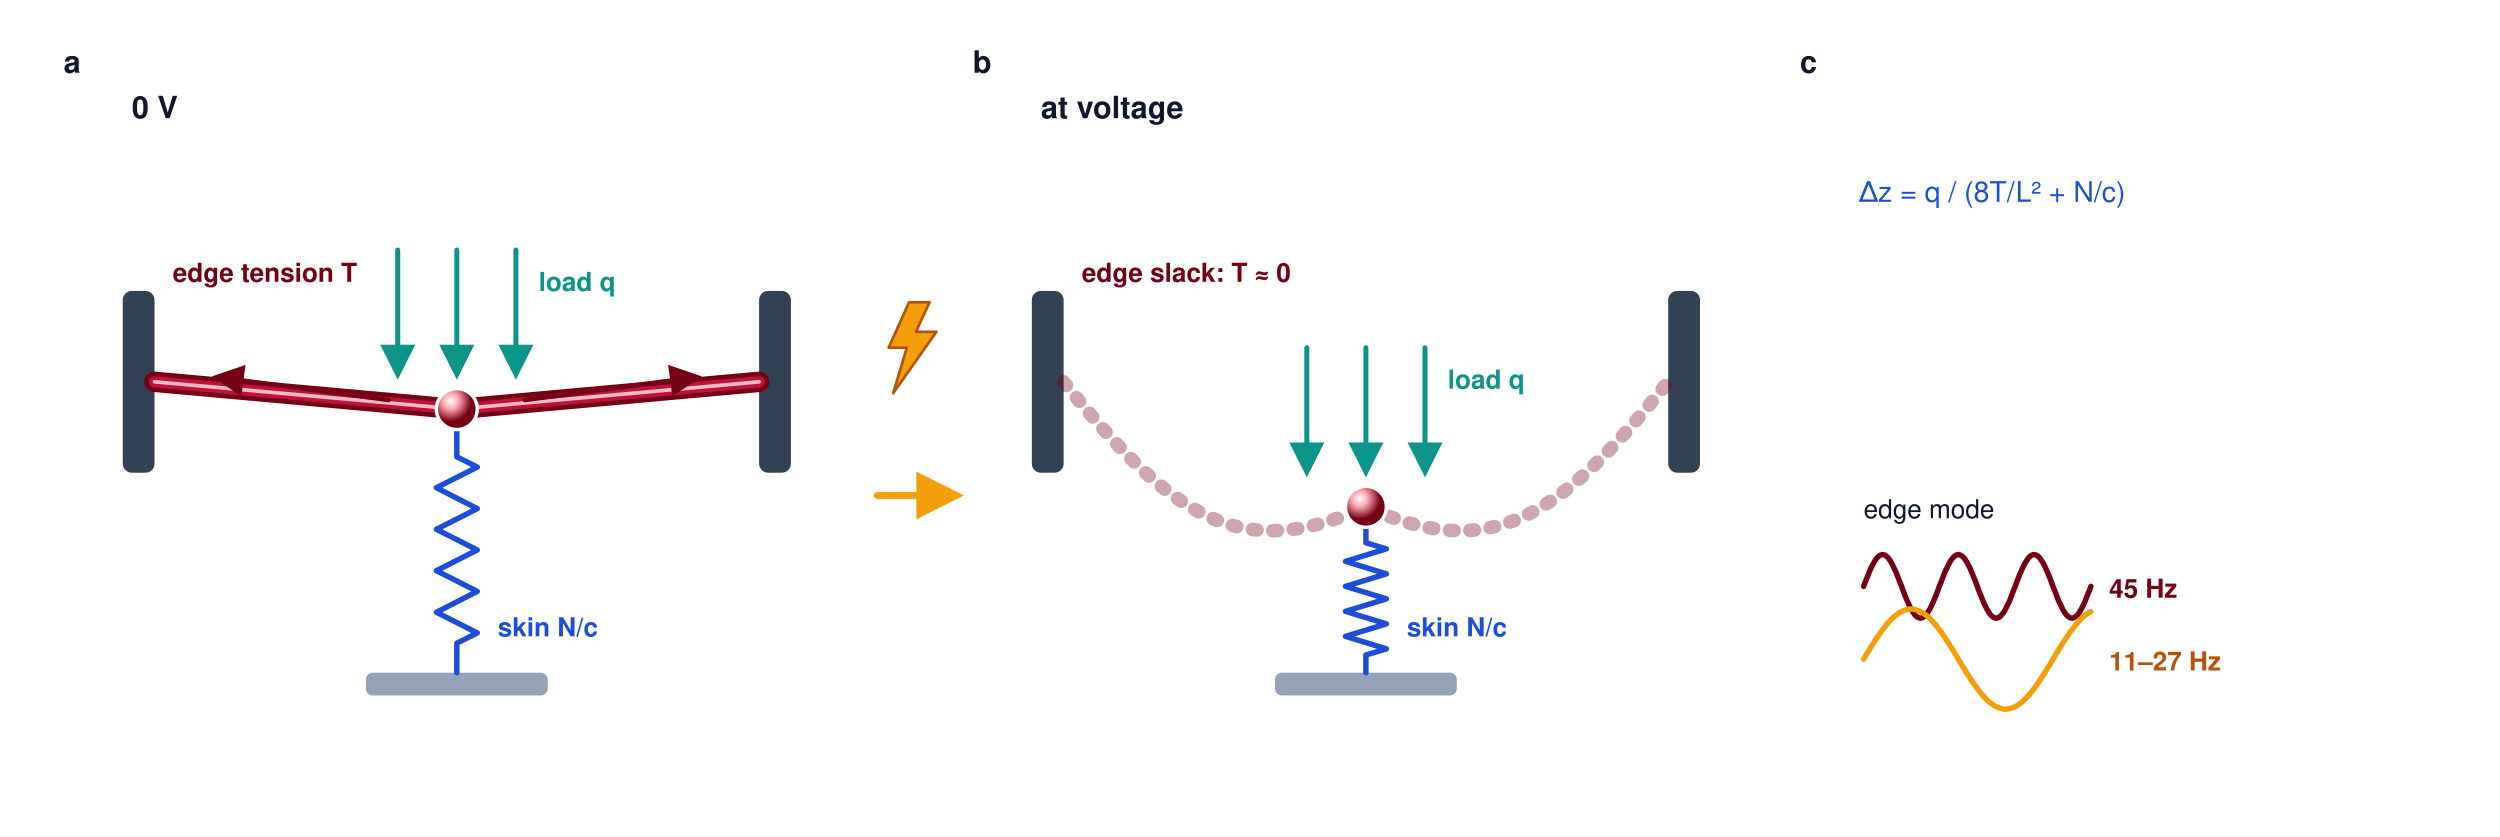
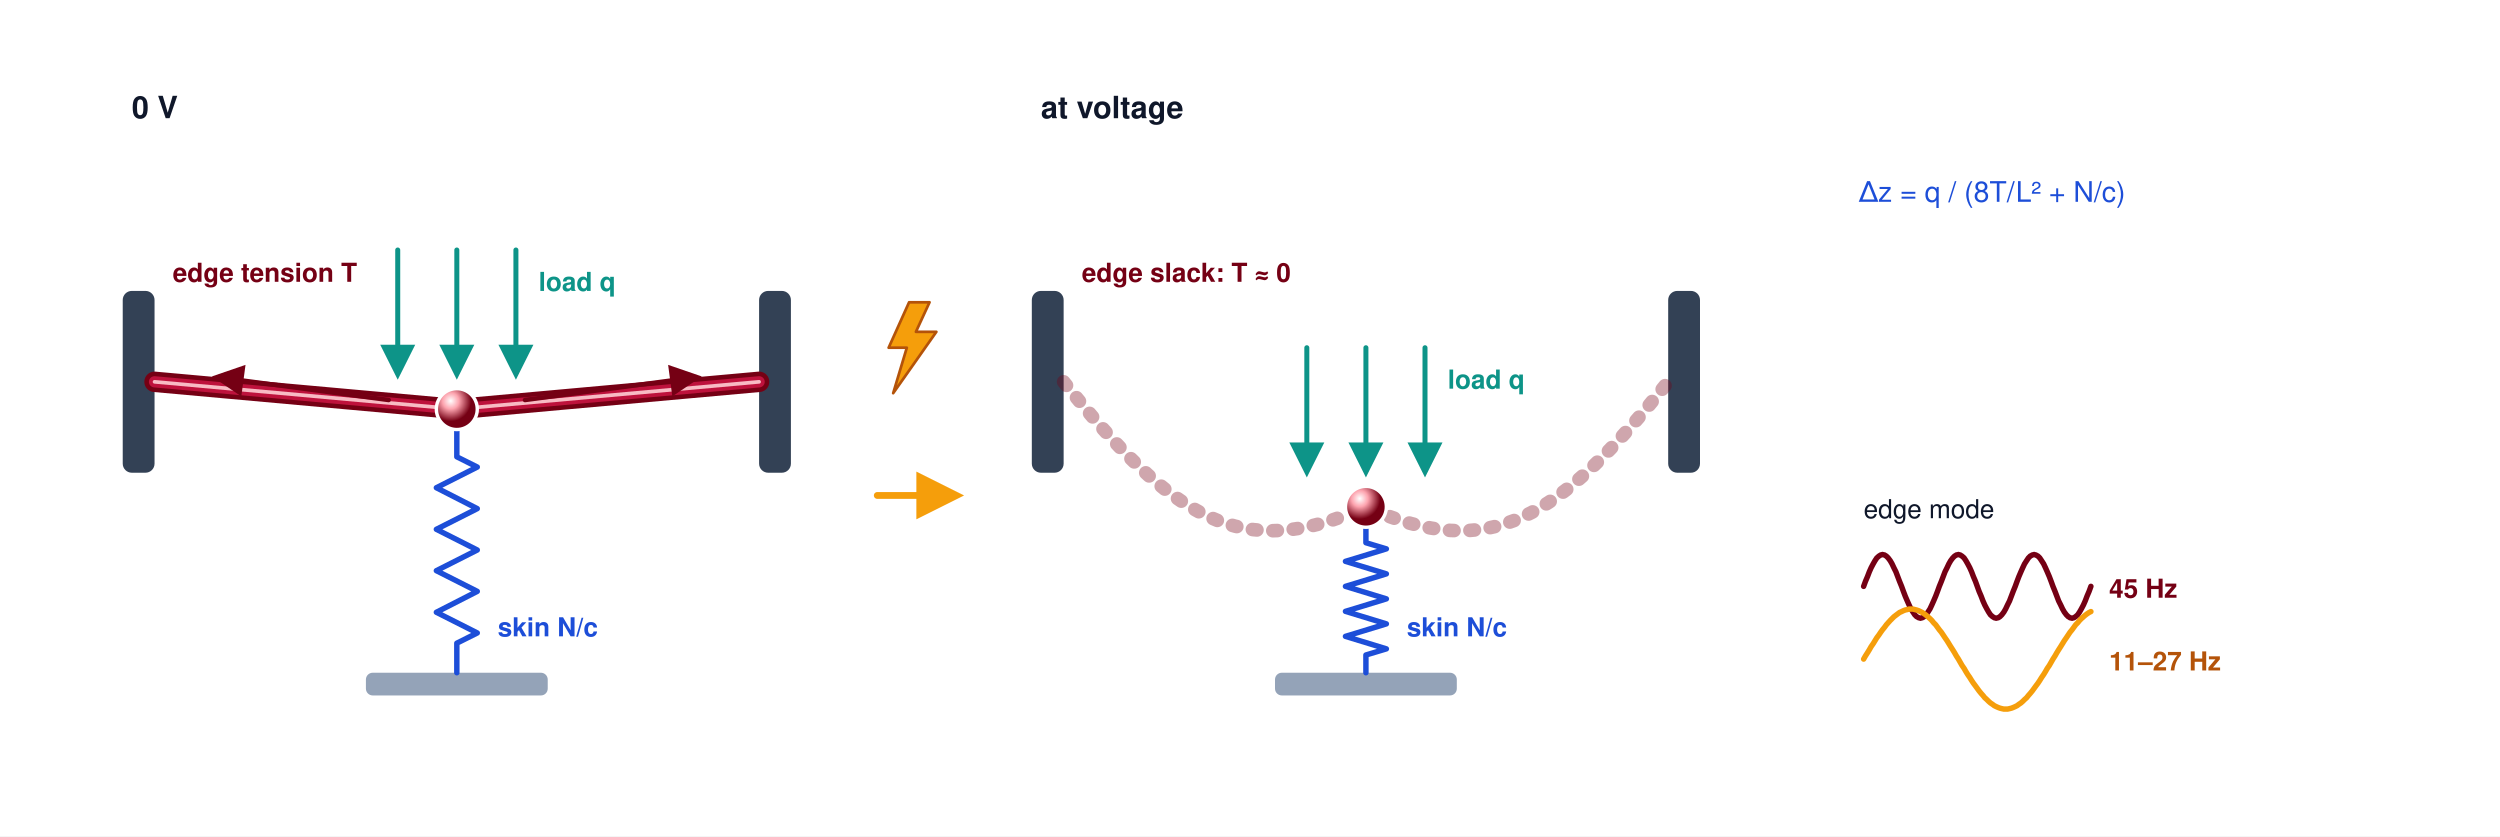
<svg xmlns="http://www.w3.org/2000/svg" viewBox="0 72 1100 368" width="1100" height="368" font-family="Helvetica,Arial,sans-serif" role="img" aria-label="Tension switch schematic">
  <defs>
    <linearGradient id="skin" x1="0" y1="0" x2="1" y2="1">
      <stop offset="0" stop-color="#eff6ff" />
      <stop offset="0.55" stop-color="#bfdbfe" />
      <stop offset="1" stop-color="#60a5fa" />
    </linearGradient>
    <linearGradient id="skinV" x1="0" y1="0" x2="1" y2="1">
      <stop offset="0" stop-color="#fffbeb" />
      <stop offset="0.5" stop-color="#fde68a" />
      <stop offset="1" stop-color="#f59e0b" />
    </linearGradient>
    <linearGradient id="carbon" x1="0" y1="0" x2="0" y2="1">
      <stop offset="0" stop-color="#475569" />
      <stop offset="0.5" stop-color="#0f172a" />
      <stop offset="1" stop-color="#334155" />
    </linearGradient>
    <linearGradient id="core" x1="0" y1="0" x2="0" y2="1">
      <stop offset="0" stop-color="#bfdbfe" />
      <stop offset="0.35" stop-color="#eff6ff" />
      <stop offset="0.7" stop-color="#60a5fa" />
      <stop offset="1" stop-color="#1e3a8a" />
    </linearGradient>
    <linearGradient id="frame" x1="0" y1="0" x2="0" y2="1">
      <stop offset="0" stop-color="#ffffff" />
      <stop offset="1" stop-color="#e2e8f0" />
    </linearGradient>
    <linearGradient id="card" x1="0" y1="0" x2="0" y2="1">
      <stop offset="0" stop-color="#ffffff" />
      <stop offset="1" stop-color="#f8fafc" />
    </linearGradient>
    <linearGradient id="air" x1="0" y1="0" x2="1" y2="0">
      <stop offset="0" stop-color="#f0fdfa" />
      <stop offset="1" stop-color="#ccfbf1" />
    </linearGradient>
    <radialGradient id="glow">
      <stop offset="0" stop-color="#fbbf24" stop-opacity="0.55" />
      <stop offset="1" stop-color="#fbbf24" stop-opacity="0" />
    </radialGradient>
    <radialGradient id="ball" cx="0.35" cy="0.3">
      <stop offset="0" stop-color="#ffffff" />
      <stop offset="0.4" stop-color="#93c5fd" />
      <stop offset="1" stop-color="#1d4ed8" />
    </radialGradient>
    <radialGradient id="ballR" cx="0.35" cy="0.3">
      <stop offset="0" stop-color="#ffffff" />
      <stop offset="0.4" stop-color="#fda4af" />
      <stop offset="1" stop-color="#750014" />
    </radialGradient>
    <filter id="sh" x="-20%" y="-20%" width="140%" height="160%">
      <feDropShadow dx="0" dy="3" stdDeviation="4" flood-color="#0f172a" flood-opacity="0.16" />
    </filter>
    <filter id="soft" x="-10%" y="-10%" width="120%" height="140%">
      <feDropShadow dx="0" dy="1.5" stdDeviation="2" flood-color="#0f172a" flood-opacity="0.18" />
    </filter>
    <marker id="ah" viewBox="0 0 10 10" refX="8" refY="5" markerWidth="7" markerHeight="7" orient="auto-start-reverse">
      <path d="M0,0 L10,5 L0,10 z" fill="#0f172a" />
    </marker>
    <marker id="ahA" viewBox="0 0 10 10" refX="8" refY="5" markerWidth="7" markerHeight="7" orient="auto-start-reverse">
      <path d="M0,0 L10,5 L0,10 z" fill="#f59e0b" />
    </marker>
    <marker id="ahM" viewBox="0 0 10 10" refX="8" refY="5" markerWidth="7" markerHeight="7" orient="auto-start-reverse">
      <path d="M0,0 L10,5 L0,10 z" fill="#750014" />
    </marker>
    <marker id="ahT" viewBox="0 0 10 10" refX="8" refY="5" markerWidth="7" markerHeight="7" orient="auto-start-reverse">
      <path d="M0,0 L10,5 L0,10 z" fill="#0d9488" />
    </marker>
    <marker id="ahB" viewBox="0 0 10 10" refX="8" refY="5" markerWidth="7" markerHeight="7" orient="auto-start-reverse">
      <path d="M0,0 L10,5 L0,10 z" fill="#1d4ed8" />
    </marker>
  </defs>
  <rect x="0" y="72" width="1100" height="368" fill="#ffffff" />
  <text x="58.0" y="124.0" font-size="13.5" fill="#0f172a" font-weight="600" text-anchor="start" opacity="1">0 V</text>
  <rect x="54" y="200" width="14" height="80" rx="4" fill="#334155" />
  <rect x="334" y="200" width="14" height="80" rx="4" fill="#334155" />
  <path d="M68,240 L201,252 L334,240" stroke="#750014" stroke-width="9" fill="none" stroke-linecap="round" stroke-linejoin="round" />
  <path d="M68,240 L201,252 L334,240" stroke="#be123c" stroke-width="4.95" fill="none" stroke-linecap="round" stroke-linejoin="round" />
  <path d="M68,240 L201,252 L334,240" stroke="#fecdd3" stroke-width="1.62" fill="none" stroke-linecap="round" stroke-linejoin="round" opacity="0.9" />
  <line x1="171.0" y1="248.0" x2="96.0" y2="238.0" stroke="#750014" stroke-width="2" stroke-linecap="round" marker-end="url(#ahM)" />
  <line x1="231.0" y1="248.0" x2="306.0" y2="238.0" stroke="#750014" stroke-width="2" stroke-linecap="round" marker-end="url(#ahM)" />
  <text x="76.0" y="196.0" font-size="11.5" fill="#750014" font-weight="600" text-anchor="start" opacity="1">edge tension T</text>
  <rect x="161" y="368" width="80" height="10" rx="3" fill="#94a3b8" />
  <polyline points="201.0,368.0 201.0,355.0 210.0,350.5 192.0,341.4 210.0,332.2 192.0,323.1 210.0,314.0 192.0,304.9 210.0,295.8 192.0,286.6 210.0,277.5 201.0,273.0 201.0,260.0" fill="none" stroke="#1d4ed8" stroke-width="2.4" stroke-linejoin="round" stroke-linecap="round" />
  <text x="219.0" y="352.0" font-size="11.5" fill="#1d4ed8" font-weight="600" text-anchor="start" opacity="1">skin N/c</text>
  <line x1="175.0" y1="182.0" x2="175.0" y2="236.0" stroke="#0d9488" stroke-width="2.2" stroke-linecap="round" marker-end="url(#ahT)" />
  <line x1="201.0" y1="182.0" x2="201.0" y2="236.0" stroke="#0d9488" stroke-width="2.2" stroke-linecap="round" marker-end="url(#ahT)" />
  <line x1="227.0" y1="182.0" x2="227.0" y2="236.0" stroke="#0d9488" stroke-width="2.2" stroke-linecap="round" marker-end="url(#ahT)" />
  <text x="237.0" y="200.0" font-size="11.5" fill="#0d9488" font-weight="600" text-anchor="start" opacity="1">load q</text>
  <circle cx="201" cy="252" r="9" fill="url(#ballR)" stroke="#fff" stroke-width="1.5" />
  <polygon points="400.0,205.0 391.0,225.0 399.0,225.0 393.0,245.0 412.0,218.0 403.0,218.0 409.0,205.0" fill="#f59e0b" stroke="#b45309" stroke-width="1.2" stroke-linejoin="round" />
  <line x1="386.0" y1="290.0" x2="420.0" y2="290.0" stroke="#f59e0b" stroke-width="3" stroke-linecap="round" marker-end="url(#ahA)" />
  <text x="458.0" y="124.0" font-size="13.5" fill="#0f172a" font-weight="600" text-anchor="start" opacity="1">at voltage</text>
  <rect x="454" y="200" width="14" height="80" rx="4" fill="#334155" />
  <rect x="734" y="200" width="14" height="80" rx="4" fill="#334155" />
  <path d="M468,240 C516,300 546,320 601,295 C656,320 686,300 734,240" stroke="#750014" stroke-width="6" fill="none" stroke-linecap="round" stroke-linejoin="round" opacity="0.35" stroke-dasharray="2 7" />
  <text x="476.0" y="196.0" font-size="11.5" fill="#750014" font-weight="600" text-anchor="start" opacity="1">edge slack: T ≈ 0</text>
  <rect x="561" y="368" width="80" height="10" rx="3" fill="#94a3b8" />
  <polyline points="601.0,368.0 601.0,360.2 610.0,357.5 592.0,352.0 610.0,346.5 592.0,341.0 610.0,335.5 592.0,330.0 610.0,324.5 592.0,319.0 610.0,313.5 601.0,310.8 601.0,303.0" fill="none" stroke="#1d4ed8" stroke-width="2.4" stroke-linejoin="round" stroke-linecap="round" />
  <text x="619.0" y="352.0" font-size="11.5" fill="#1d4ed8" font-weight="600" text-anchor="start" opacity="1">skin N/c</text>
  <line x1="575.0" y1="225.0" x2="575.0" y2="279.0" stroke="#0d9488" stroke-width="2.2" stroke-linecap="round" marker-end="url(#ahT)" />
  <line x1="601.0" y1="225.0" x2="601.0" y2="279.0" stroke="#0d9488" stroke-width="2.2" stroke-linecap="round" marker-end="url(#ahT)" />
  <line x1="627.0" y1="225.0" x2="627.0" y2="279.0" stroke="#0d9488" stroke-width="2.2" stroke-linecap="round" marker-end="url(#ahT)" />
  <text x="637.0" y="243.0" font-size="11.5" fill="#0d9488" font-weight="600" text-anchor="start" opacity="1">load q</text>
  <circle cx="601" cy="295" r="9" fill="url(#ballR)" stroke="#fff" stroke-width="1.5" />
  <text x="818.0" y="160.8" font-size="12.5" fill="#1d4ed8" font-weight="400" text-anchor="start" opacity="1">Δz = q / (8T/L² + N/c)</text>
  <text x="820.0" y="300.0" font-size="11.5" fill="#0f172a" font-weight="400" text-anchor="start" opacity="1">edge mode</text>
  <polyline points="820.0,330.0 820.8,327.8 821.7,325.7 822.5,323.6 823.3,321.8 824.2,320.1 825.0,318.7 825.8,317.5 826.7,316.7 827.5,316.2 828.3,316.0 829.2,316.2 830.0,316.7 830.8,317.5 831.7,318.7 832.5,320.1 833.3,321.8 834.2,323.6 835.0,325.7 835.8,327.8 836.7,330.0 837.5,332.2 838.3,334.3 839.2,336.4 840.0,338.2 840.8,339.9 841.7,341.3 842.5,342.5 843.3,343.3 844.2,343.8 845.0,344.0 845.8,343.8 846.7,343.3 847.5,342.5 848.3,341.3 849.2,339.9 850.0,338.2 850.8,336.4 851.7,334.3 852.5,332.2 853.3,330.0 854.2,327.8 855.0,325.7 855.8,323.6 856.7,321.8 857.5,320.1 858.3,318.7 859.2,317.5 860.0,316.7 860.8,316.2 861.7,316.0 862.5,316.2 863.3,316.7 864.2,317.5 865.0,318.7 865.8,320.1 866.7,321.8 867.5,323.6 868.3,325.7 869.2,327.8 870.0,330.0 870.8,332.2 871.7,334.3 872.5,336.4 873.3,338.2 874.2,339.9 875.0,341.3 875.8,342.5 876.7,343.3 877.5,343.8 878.3,344.0 879.2,343.8 880.0,343.3 880.8,342.5 881.7,341.3 882.5,339.9 883.3,338.2 884.2,336.4 885.0,334.3 885.8,332.2 886.7,330.0 887.5,327.8 888.3,325.7 889.2,323.6 890.0,321.8 890.8,320.1 891.7,318.7 892.5,317.5 893.3,316.7 894.2,316.2 895.0,316.0 895.8,316.2 896.7,316.7 897.5,317.5 898.3,318.7 899.2,320.1 900.0,321.8 900.8,323.6 901.7,325.7 902.5,327.8 903.3,330.0 904.2,332.2 905.0,334.3 905.8,336.4 906.7,338.2 907.5,339.9 908.3,341.3 909.2,342.5 910.0,343.3 910.8,343.8 911.7,344.0 912.5,343.8 913.3,343.3 914.2,342.5 915.0,341.3 915.8,339.9 916.7,338.2 917.5,336.4 918.3,334.3 919.2,332.2 920.0,330.0" fill="none" stroke="#750014" stroke-width="2.4" stroke-linecap="round" />
  <text x="928.0" y="335.0" font-size="11.5" fill="#750014" font-weight="600" text-anchor="start" opacity="1">45 Hz</text>
  <polyline points="820.0,362.0 820.8,360.6 821.7,359.2 822.5,357.9 823.3,356.5 824.2,355.2 825.0,353.9 825.8,352.6 826.7,351.4 827.5,350.2 828.3,349.1 829.2,348.0 830.0,346.9 830.8,346.0 831.7,345.0 832.5,344.2 833.3,343.4 834.2,342.7 835.0,342.1 835.8,341.5 836.7,341.1 837.5,340.7 838.3,340.4 839.2,340.2 840.0,340.0 840.8,340.0 841.7,340.0 842.5,340.2 843.3,340.4 844.2,340.7 845.0,341.1 845.8,341.5 846.7,342.1 847.5,342.7 848.3,343.4 849.2,344.2 850.0,345.0 850.8,346.0 851.7,346.9 852.5,348.0 853.3,349.1 854.2,350.2 855.0,351.4 855.8,352.6 856.7,353.9 857.5,355.2 858.3,356.5 859.2,357.9 860.0,359.2 860.8,360.6 861.7,362.0 862.5,363.4 863.3,364.8 864.2,366.1 865.0,367.5 865.8,368.8 866.7,370.1 867.5,371.4 868.3,372.6 869.2,373.8 870.0,374.9 870.8,376.0 871.7,377.1 872.5,378.0 873.3,379.0 874.2,379.8 875.0,380.6 875.8,381.3 876.7,381.9 877.5,382.5 878.3,382.9 879.2,383.3 880.0,383.6 880.8,383.8 881.7,384.0 882.5,384.0 883.3,384.0 884.2,383.8 885.0,383.6 885.8,383.3 886.7,382.9 887.5,382.5 888.3,381.9 889.2,381.3 890.0,380.6 890.8,379.8 891.7,379.0 892.5,378.0 893.3,377.1 894.2,376.0 895.0,374.9 895.8,373.8 896.7,372.6 897.5,371.4 898.3,370.1 899.2,368.8 900.0,367.5 900.8,366.1 901.7,364.8 902.5,363.4 903.3,362.0 904.2,360.6 905.0,359.2 905.8,357.9 906.7,356.5 907.5,355.2 908.3,353.9 909.2,352.6 910.0,351.4 910.8,350.2 911.7,349.1 912.5,348.0 913.3,346.9 914.2,346.0 915.0,345.0 915.8,344.2 916.7,343.4 917.5,342.7 918.3,342.1 919.2,341.5 920.0,341.1" fill="none" stroke="#f59e0b" stroke-width="2.4" stroke-linecap="round" />
  <text x="928.0" y="367.0" font-size="11.5" fill="#b45309" font-weight="600" text-anchor="start" opacity="1">11–27 Hz</text>
-   <text x="28" y="104" font-size="13.5" font-weight="600" fill="#0f172a">a</text>
-   <text x="428" y="104" font-size="13.5" font-weight="600" fill="#0f172a">b</text>
-   <text x="792" y="104" font-size="13.5" font-weight="600" fill="#0f172a">c</text>
</svg>
